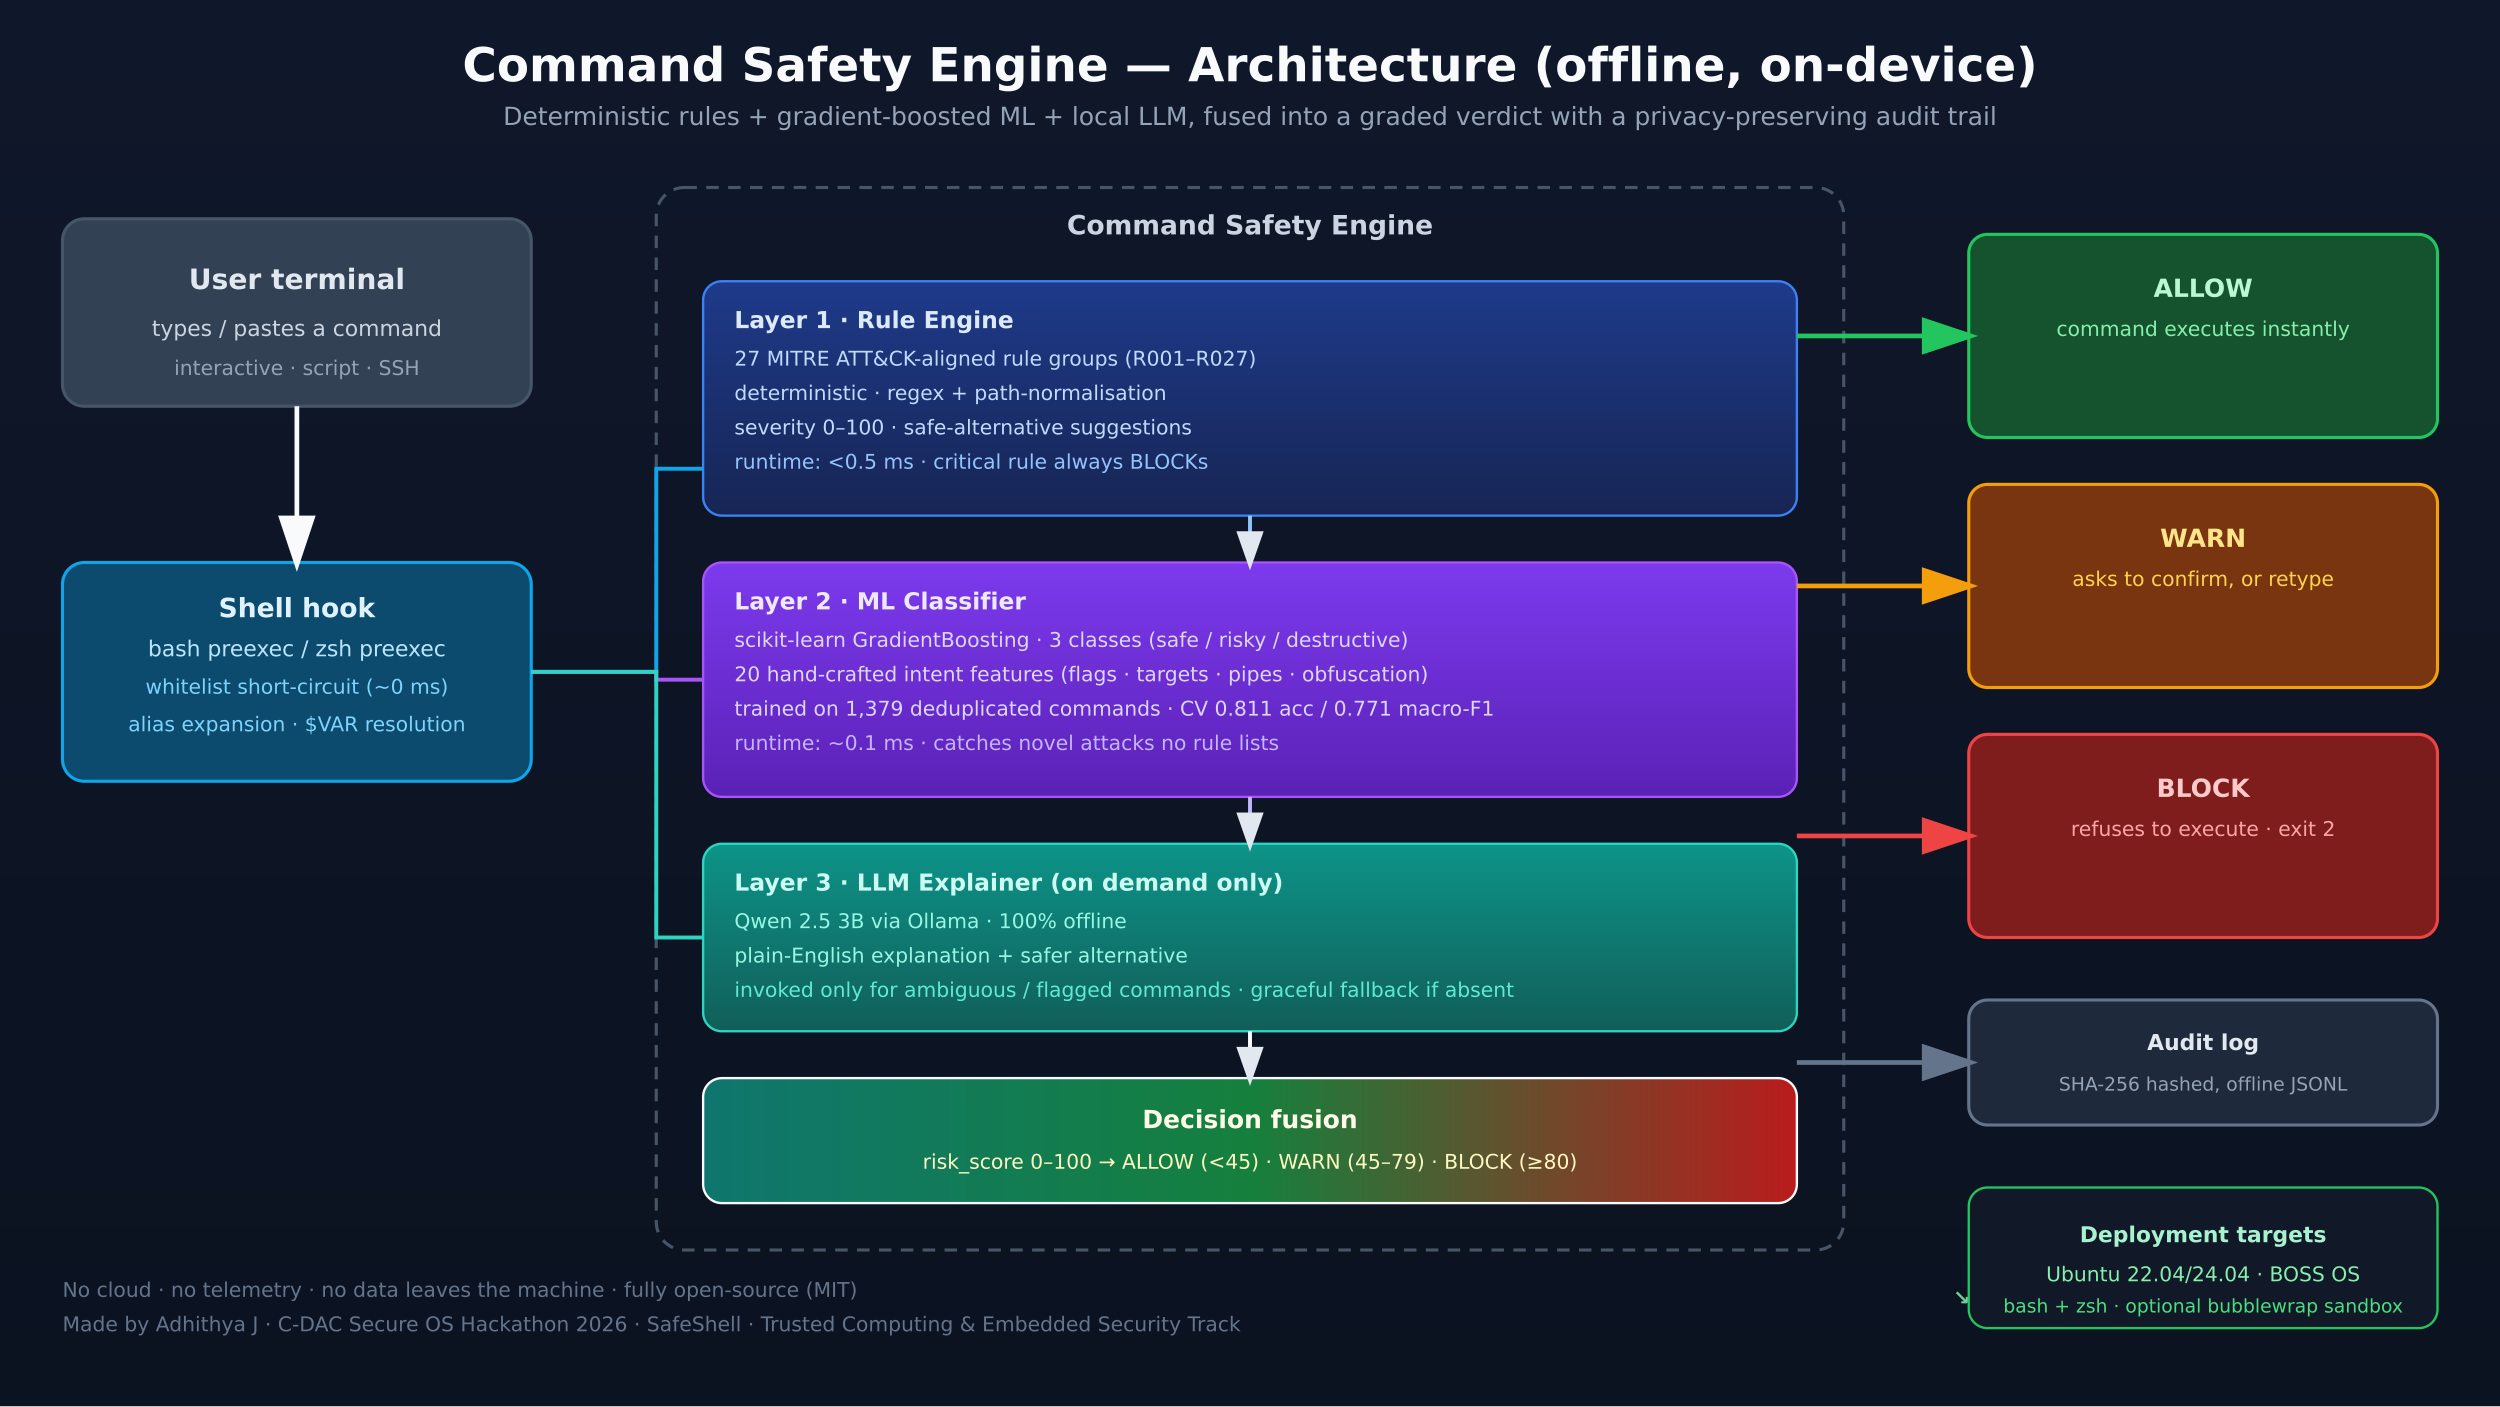
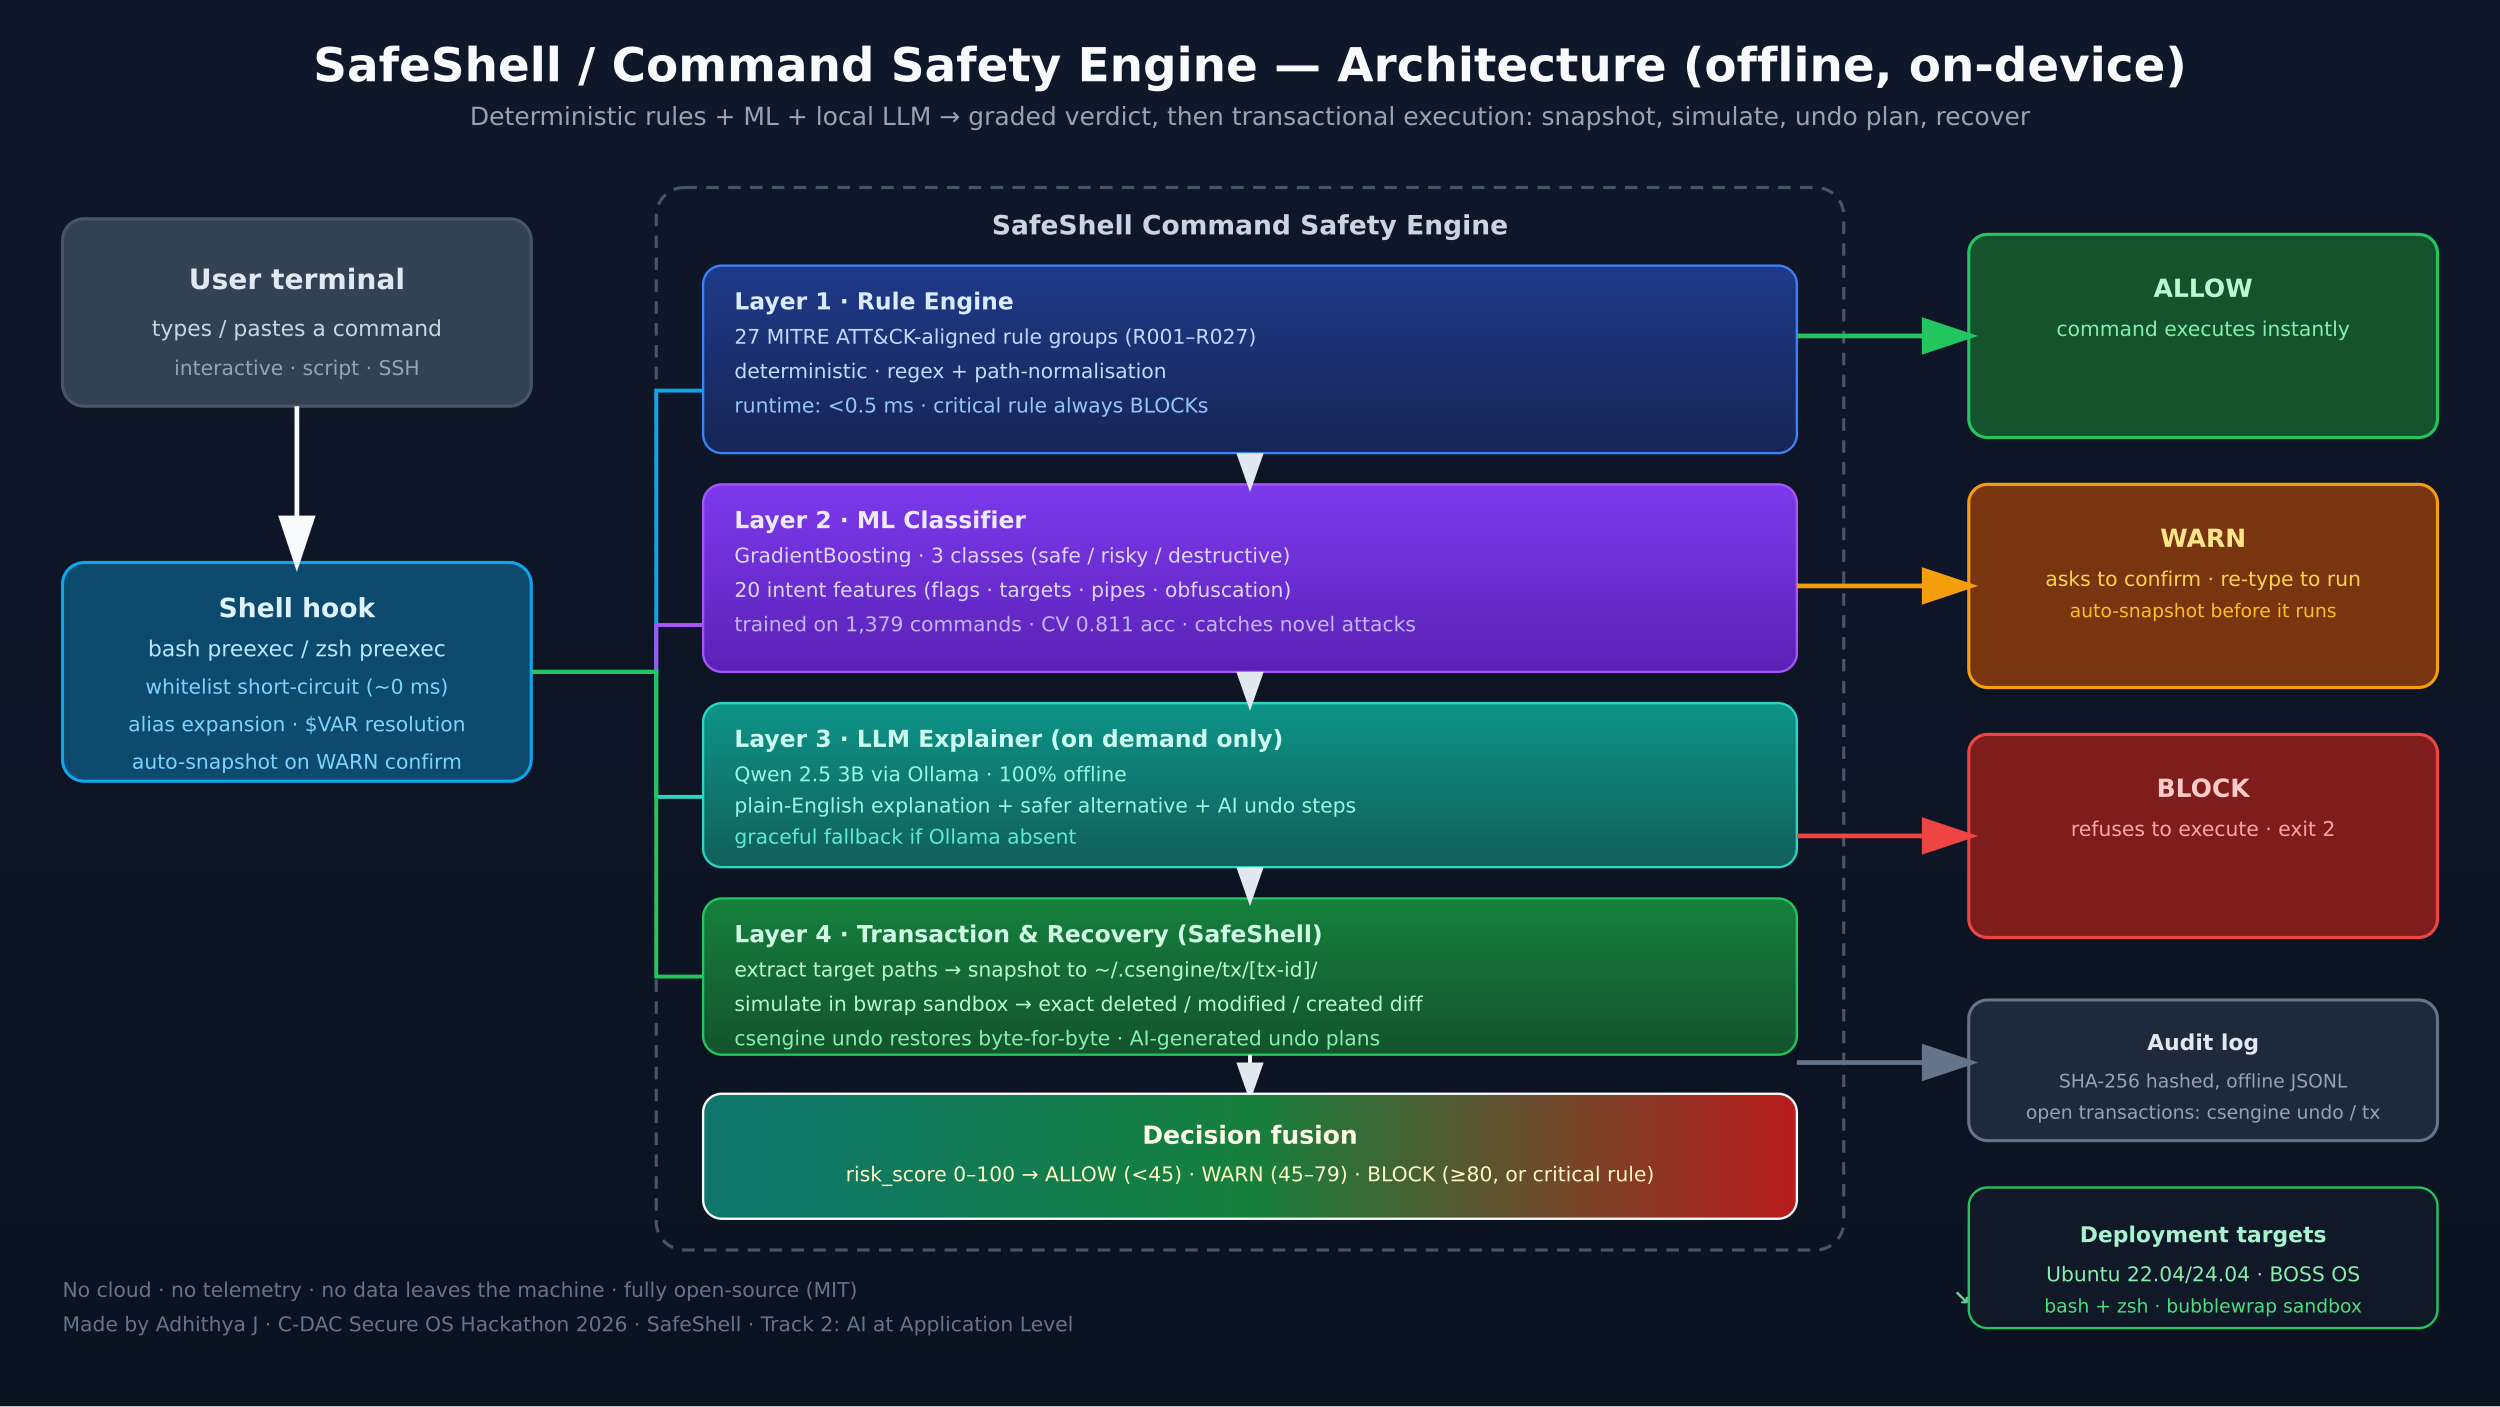
<svg xmlns="http://www.w3.org/2000/svg" width="1600" height="900" viewBox="0 0 1600 900" font-family="DejaVu Sans, Arial, sans-serif">
  <defs>
    <linearGradient id="bg" x1="0" y1="0" x2="0" y2="1">
      <stop offset="0" stop-color="#0f172a" />
      <stop offset="1" stop-color="#0b1220" />
    </linearGradient>
    <linearGradient id="layer1" x1="0" y1="0" x2="0" y2="1">
      <stop offset="0" stop-color="#1e3a8a" />
      <stop offset="1" stop-color="#172554" />
    </linearGradient>
    <linearGradient id="layer2" x1="0" y1="0" x2="0" y2="1">
      <stop offset="0" stop-color="#7c3aed" />
      <stop offset="1" stop-color="#5b21b6" />
    </linearGradient>
    <linearGradient id="layer3" x1="0" y1="0" x2="0" y2="1">
      <stop offset="0" stop-color="#0d9488" />
      <stop offset="1" stop-color="#115e59" />
    </linearGradient>
+     <linearGradient id="layer4" x1="0" y1="0" x2="0" y2="1">
+       <stop offset="0" stop-color="#15803d" />
+       <stop offset="1" stop-color="#14532d" />
+     </linearGradient>
    <linearGradient id="fuse" x1="0" y1="0" x2="1" y2="0">
      <stop offset="0" stop-color="#0f766e" />
      <stop offset="0.5" stop-color="#15803d" />
      <stop offset="1" stop-color="#b91c1c" />
    </linearGradient>
    <filter id="glow">
      <feGaussianBlur stdDeviation="2" result="b" />
      <feMerge>
        <feMergeNode in="b" />
        <feMergeNode in="SourceGraphic" />
      </feMerge>
    </filter>
  </defs>
  <rect width="1600" height="900" fill="url(#bg)" />
-   <text x="800" y="52" text-anchor="middle" font-size="30" font-weight="bold" fill="#f8fafc">Command Safety Engine — Architecture (offline, on-device)</text>
-   <text x="800" y="80" text-anchor="middle" font-size="16" fill="#94a3b8">Deterministic rules + gradient-boosted ML + local LLM, fused into a graded verdict with a privacy-preserving audit trail</text>
+   <text x="800" y="52" text-anchor="middle" font-size="30" font-weight="bold" fill="#f8fafc">SafeShell / Command Safety Engine — Architecture (offline, on-device)</text>
+   <text x="800" y="80" text-anchor="middle" font-size="16" fill="#94a3b8">Deterministic rules + ML + local LLM → graded verdict, then transactional execution: snapshot, simulate, undo plan, recover</text>
  <rect x="40" y="140" width="300" height="120" rx="14" fill="#334155" stroke="#475569" stroke-width="2" />
  <text x="190" y="185" text-anchor="middle" font-size="18" font-weight="bold" fill="#e2e8f0">User terminal</text>
  <text x="190" y="215" text-anchor="middle" font-size="14" fill="#cbd5e1">types / pastes a command</text>
  <text x="190" y="240" text-anchor="middle" font-size="13" fill="#94a3b8">interactive · script · SSH</text>
  <rect x="40" y="360" width="300" height="140" rx="14" fill="#0c4a6e" stroke="#0ea5e9" stroke-width="2" />
  <text x="190" y="395" text-anchor="middle" font-size="17" font-weight="bold" fill="#e0f2fe">Shell hook</text>
  <text x="190" y="420" text-anchor="middle" font-size="14" fill="#bae6fd">bash preexec / zsh preexec</text>
  <text x="190" y="444" text-anchor="middle" font-size="13" fill="#7dd3fc">whitelist short-circuit (~0 ms)</text>
  <text x="190" y="468" text-anchor="middle" font-size="13" fill="#7dd3fc">alias expansion · $VAR resolution</text>
+   <text x="190" y="492" text-anchor="middle" font-size="13" fill="#7dd3fc">auto-snapshot on WARN confirm</text>
  <path d="M 190 260 L 190 360" stroke="#f8fafc" stroke-width="3" fill="none" marker-end="url(#arw)" />
  <defs>
    <marker id="arw" markerWidth="12" markerHeight="8" refX="10" refY="4" orient="auto">
      <path d="M0,0 L12,4 L0,8 z" fill="#f8fafc" />
    </marker>
  </defs>
  <rect x="420" y="120" width="760" height="680" rx="18" fill="none" stroke="#475569" stroke-width="2" stroke-dasharray="8 6" />
-   <text x="800" y="150" text-anchor="middle" font-size="17" font-weight="bold" fill="#cbd5e1">Command Safety Engine</text>
-   <rect x="450" y="180" width="700" height="150" rx="12" fill="url(#layer1)" stroke="#3b82f6" stroke-width="1.5" />
-   <text x="470" y="210" font-size="15" font-weight="bold" fill="#dbeafe">Layer 1 · Rule Engine</text>
-   <text x="470" y="234" font-size="13" fill="#bfdbfe">27 MITRE ATT&amp;CK-aligned rule groups (R001–R027)</text>
-   <text x="470" y="256" font-size="13" fill="#bfdbfe">deterministic · regex + path-normalisation</text>
-   <text x="470" y="278" font-size="13" fill="#bfdbfe">severity 0–100 · safe-alternative suggestions</text>
-   <text x="470" y="300" font-size="13" fill="#93c5fd">runtime: &lt;0.5 ms · critical rule always BLOCKs</text>
-   <rect x="450" y="360" width="700" height="150" rx="12" fill="url(#layer2)" stroke="#a855f7" stroke-width="1.5" />
-   <text x="470" y="390" font-size="15" font-weight="bold" fill="#ede9fe">Layer 2 · ML Classifier</text>
-   <text x="470" y="414" font-size="13" fill="#ddd6fe">scikit-learn GradientBoosting · 3 classes (safe / risky / destructive)</text>
-   <text x="470" y="436" font-size="13" fill="#ddd6fe">20 hand-crafted intent features (flags · targets · pipes · obfuscation)</text>
-   <text x="470" y="458" font-size="13" fill="#ddd6fe">trained on 1,379 deduplicated commands · CV 0.811 acc / 0.771 macro-F1</text>
-   <text x="470" y="480" font-size="13" fill="#c4b5fd">runtime: ~0.1 ms · catches novel attacks no rule lists</text>
-   <rect x="450" y="540" width="700" height="120" rx="12" fill="url(#layer3)" stroke="#2dd4bf" stroke-width="1.5" />
-   <text x="470" y="570" font-size="15" font-weight="bold" fill="#ccfbf1">Layer 3 · LLM Explainer (on demand only)</text>
-   <text x="470" y="594" font-size="13" fill="#99f6e4">Qwen 2.5 3B via Ollama · 100% offline</text>
-   <text x="470" y="616" font-size="13" fill="#99f6e4">plain-English explanation + safer alternative</text>
-   <text x="470" y="638" font-size="13" fill="#5eead4">invoked only for ambiguous / flagged commands · graceful fallback if absent</text>
-   <path d="M 800 330 L 800 360" stroke="#93c5fd" stroke-width="2.5" fill="none" marker-end="url(#arwB)" />
-   <path d="M 800 510 L 800 540" stroke="#c4b5fd" stroke-width="2.5" fill="none" marker-end="url(#arwB)" />
+   <text x="800" y="150" text-anchor="middle" font-size="17" font-weight="bold" fill="#cbd5e1">SafeShell Command Safety Engine</text>
+   <rect x="450" y="170" width="700" height="120" rx="12" fill="url(#layer1)" stroke="#3b82f6" stroke-width="1.5" />
+   <text x="470" y="198" font-size="15" font-weight="bold" fill="#dbeafe">Layer 1 · Rule Engine</text>
+   <text x="470" y="220" font-size="13" fill="#bfdbfe">27 MITRE ATT&amp;CK-aligned rule groups (R001–R027)</text>
+   <text x="470" y="242" font-size="13" fill="#bfdbfe">deterministic · regex + path-normalisation</text>
+   <text x="470" y="264" font-size="13" fill="#93c5fd">runtime: &lt;0.5 ms · critical rule always BLOCKs</text>
+   <rect x="450" y="310" width="700" height="120" rx="12" fill="url(#layer2)" stroke="#a855f7" stroke-width="1.5" />
+   <text x="470" y="338" font-size="15" font-weight="bold" fill="#ede9fe">Layer 2 · ML Classifier</text>
+   <text x="470" y="360" font-size="13" fill="#ddd6fe">GradientBoosting · 3 classes (safe / risky / destructive)</text>
+   <text x="470" y="382" font-size="13" fill="#ddd6fe">20 intent features (flags · targets · pipes · obfuscation)</text>
+   <text x="470" y="404" font-size="13" fill="#c4b5fd">trained on 1,379 commands · CV 0.811 acc · catches novel attacks</text>
+   <rect x="450" y="450" width="700" height="105" rx="12" fill="url(#layer3)" stroke="#2dd4bf" stroke-width="1.5" />
+   <text x="470" y="478" font-size="15" font-weight="bold" fill="#ccfbf1">Layer 3 · LLM Explainer (on demand only)</text>
+   <text x="470" y="500" font-size="13" fill="#99f6e4">Qwen 2.5 3B via Ollama · 100% offline</text>
+   <text x="470" y="520" font-size="13" fill="#99f6e4">plain-English explanation + safer alternative + AI undo steps</text>
+   <text x="470" y="540" font-size="13" fill="#5eead4">graceful fallback if Ollama absent</text>
+   <path d="M 800 290 L 800 310" stroke="#93c5fd" stroke-width="2.5" fill="none" marker-end="url(#arwB)" />
+   <path d="M 800 430 L 800 450" stroke="#c4b5fd" stroke-width="2.5" fill="none" marker-end="url(#arwB)" />
  <defs>
    <marker id="arwB" markerWidth="10" markerHeight="7" refX="8" refY="3.5" orient="auto">
      <path d="M0,0 L10,3.5 L0,7 z" fill="#e2e8f0" />
    </marker>
  </defs>
-   <rect x="450" y="690" width="700" height="80" rx="12" fill="url(#fuse)" stroke="#f8fafc" stroke-width="1.5" />
-   <text x="800" y="722" text-anchor="middle" font-size="16" font-weight="bold" fill="#fefce8">Decision fusion</text>
-   <text x="800" y="748" text-anchor="middle" font-size="13" fill="#fef9c3">risk_score 0–100 → ALLOW (&lt;45) · WARN (45–79) · BLOCK (≥80)</text>
-   <path d="M 800 660 L 800 690" stroke="#f8fafc" stroke-width="2.5" fill="none" marker-end="url(#arwB)" />
-   <path d="M 340 430 L 420 430 L 420 300 L 450 300" stroke="#0ea5e9" stroke-width="2.5" fill="none" />
-   <path d="M 340 430 L 420 430 L 420 435 L 450 435" stroke="#a855f7" stroke-width="2.5" fill="none" />
-   <path d="M 340 430 L 420 430 L 420 600 L 450 600" stroke="#2dd4bf" stroke-width="2.5" fill="none" />
+   <rect x="450" y="575" width="700" height="100" rx="12" fill="url(#layer4)" stroke="#22c55e" stroke-width="1.5" />
+   <text x="470" y="603" font-size="15" font-weight="bold" fill="#d1fae5">Layer 4 · Transaction &amp; Recovery (SafeShell)</text>
+   <text x="470" y="625" font-size="13" fill="#bbf7d0">extract target paths → snapshot to ~/.csengine/tx/[tx-id]/</text>
+   <text x="470" y="647" font-size="13" fill="#bbf7d0">simulate in bwrap sandbox → exact deleted / modified / created diff</text>
+   <text x="470" y="669" font-size="13" fill="#86efac">csengine undo restores byte-for-byte · AI-generated undo plans</text>
+   <path d="M 800 555 L 800 575" stroke="#86efac" stroke-width="2.5" fill="none" marker-end="url(#arwB)" />
+   <path d="M 800 675 L 800 700" stroke="#f8fafc" stroke-width="2.5" fill="none" marker-end="url(#arwB)" />
+   <rect x="450" y="700" width="700" height="80" rx="12" fill="url(#fuse)" stroke="#f8fafc" stroke-width="1.5" />
+   <text x="800" y="732" text-anchor="middle" font-size="16" font-weight="bold" fill="#fefce8">Decision fusion</text>
+   <text x="800" y="756" text-anchor="middle" font-size="13" fill="#fef9c3">risk_score 0–100 → ALLOW (&lt;45) · WARN (45–79) · BLOCK (≥80, or critical rule)</text>
+   <path d="M 340 430 L 420 430 L 420 250 L 450 250" stroke="#0ea5e9" stroke-width="2.5" fill="none" />
+   <path d="M 340 430 L 420 430 L 420 400 L 450 400" stroke="#a855f7" stroke-width="2.5" fill="none" />
+   <path d="M 340 430 L 420 430 L 420 510 L 450 510" stroke="#2dd4bf" stroke-width="2.5" fill="none" />
+   <path d="M 340 430 L 420 430 L 420 625 L 450 625" stroke="#22c55e" stroke-width="2.5" fill="none" />
  <rect x="1260" y="150" width="300" height="130" rx="12" fill="#14532d" stroke="#22c55e" stroke-width="2" />
  <text x="1410" y="190" text-anchor="middle" font-size="16" font-weight="bold" fill="#bbf7d0">ALLOW</text>
  <text x="1410" y="215" text-anchor="middle" font-size="13" fill="#86efac">command executes instantly</text>
  <rect x="1260" y="310" width="300" height="130" rx="12" fill="#78350f" stroke="#f59e0b" stroke-width="2" />
  <text x="1410" y="350" text-anchor="middle" font-size="16" font-weight="bold" fill="#fde68a">WARN</text>
-   <text x="1410" y="375" text-anchor="middle" font-size="13" fill="#fcd34d">asks to confirm, or retype</text>
+   <text x="1410" y="375" text-anchor="middle" font-size="13" fill="#fcd34d">asks to confirm · re-type to run</text>
+   <text x="1410" y="395" text-anchor="middle" font-size="12" fill="#fbbf24">auto-snapshot before it runs</text>
  <rect x="1260" y="470" width="300" height="130" rx="12" fill="#7f1d1d" stroke="#ef4444" stroke-width="2" />
  <text x="1410" y="510" text-anchor="middle" font-size="16" font-weight="bold" fill="#fecaca">BLOCK</text>
  <text x="1410" y="535" text-anchor="middle" font-size="13" fill="#fca5a5">refuses to execute · exit 2</text>
-   <rect x="1260" y="640" width="300" height="80" rx="12" fill="#1e293b" stroke="#64748b" stroke-width="2" />
+   <rect x="1260" y="640" width="300" height="90" rx="12" fill="#1e293b" stroke="#64748b" stroke-width="2" />
  <text x="1410" y="672" text-anchor="middle" font-size="14" font-weight="bold" fill="#e2e8f0">Audit log</text>
-   <text x="1410" y="698" text-anchor="middle" font-size="12" fill="#94a3b8">SHA-256 hashed, offline JSONL</text>
+   <text x="1410" y="696" text-anchor="middle" font-size="12" fill="#94a3b8">SHA-256 hashed, offline JSONL</text>
+   <text x="1410" y="716" text-anchor="middle" font-size="12" fill="#94a3b8">open transactions: csengine undo / tx</text>
  <path d="M 1150 215 L 1260 215" stroke="#22c55e" stroke-width="3" fill="none" marker-end="url(#arwG)" />
  <path d="M 1150 375 L 1260 375" stroke="#f59e0b" stroke-width="3" fill="none" marker-end="url(#arwO)" />
  <path d="M 1150 535 L 1260 535" stroke="#ef4444" stroke-width="3" fill="none" marker-end="url(#arwR)" />
  <path d="M 1150 680 L 1260 680" stroke="#64748b" stroke-width="3" fill="none" marker-end="url(#arwS)" />
  <defs>
    <marker id="arwG" markerWidth="12" markerHeight="8" refX="10" refY="4" orient="auto">
      <path d="M0,0 L12,4 L0,8 z" fill="#22c55e" />
    </marker>
    <marker id="arwO" markerWidth="12" markerHeight="8" refX="10" refY="4" orient="auto">
      <path d="M0,0 L12,4 L0,8 z" fill="#f59e0b" />
    </marker>
    <marker id="arwR" markerWidth="12" markerHeight="8" refX="10" refY="4" orient="auto">
      <path d="M0,0 L12,4 L0,8 z" fill="#ef4444" />
    </marker>
    <marker id="arwS" markerWidth="12" markerHeight="8" refX="10" refY="4" orient="auto">
      <path d="M0,0 L12,4 L0,8 z" fill="#64748b" />
    </marker>
  </defs>
  <rect x="1260" y="760" width="300" height="90" rx="12" fill="#111827" stroke="#22c55e" stroke-width="1.5" />
  <text x="1410" y="795" text-anchor="middle" font-size="14" font-weight="bold" fill="#a7f3d0">Deployment targets</text>
  <text x="1410" y="820" text-anchor="middle" font-size="13" fill="#86efac">Ubuntu 22.04/24.04 · BOSS OS</text>
-   <text x="1410" y="840" text-anchor="middle" font-size="12" fill="#4ade80">bash + zsh · optional bubblewrap sandbox</text>
+   <text x="1410" y="840" text-anchor="middle" font-size="12" fill="#4ade80">bash + zsh · bubblewrap sandbox</text>
  <text x="1250" y="835" font-size="13" font-weight="bold" fill="#86efac" opacity="0.85">↘</text>
  <text x="40" y="830" font-size="13" fill="#64748b">No cloud · no telemetry · no data leaves the machine · fully open-source (MIT)</text>
-   <text x="40" y="852" font-size="13" fill="#64748b">Made by Adhithya J · C-DAC Secure OS Hackathon 2026 · SafeShell · Trusted Computing &amp; Embedded Security Track</text>
+   <text x="40" y="852" font-size="13" fill="#64748b">Made by Adhithya J · C-DAC Secure OS Hackathon 2026 · SafeShell · Track 2: AI at Application Level</text>
</svg>
